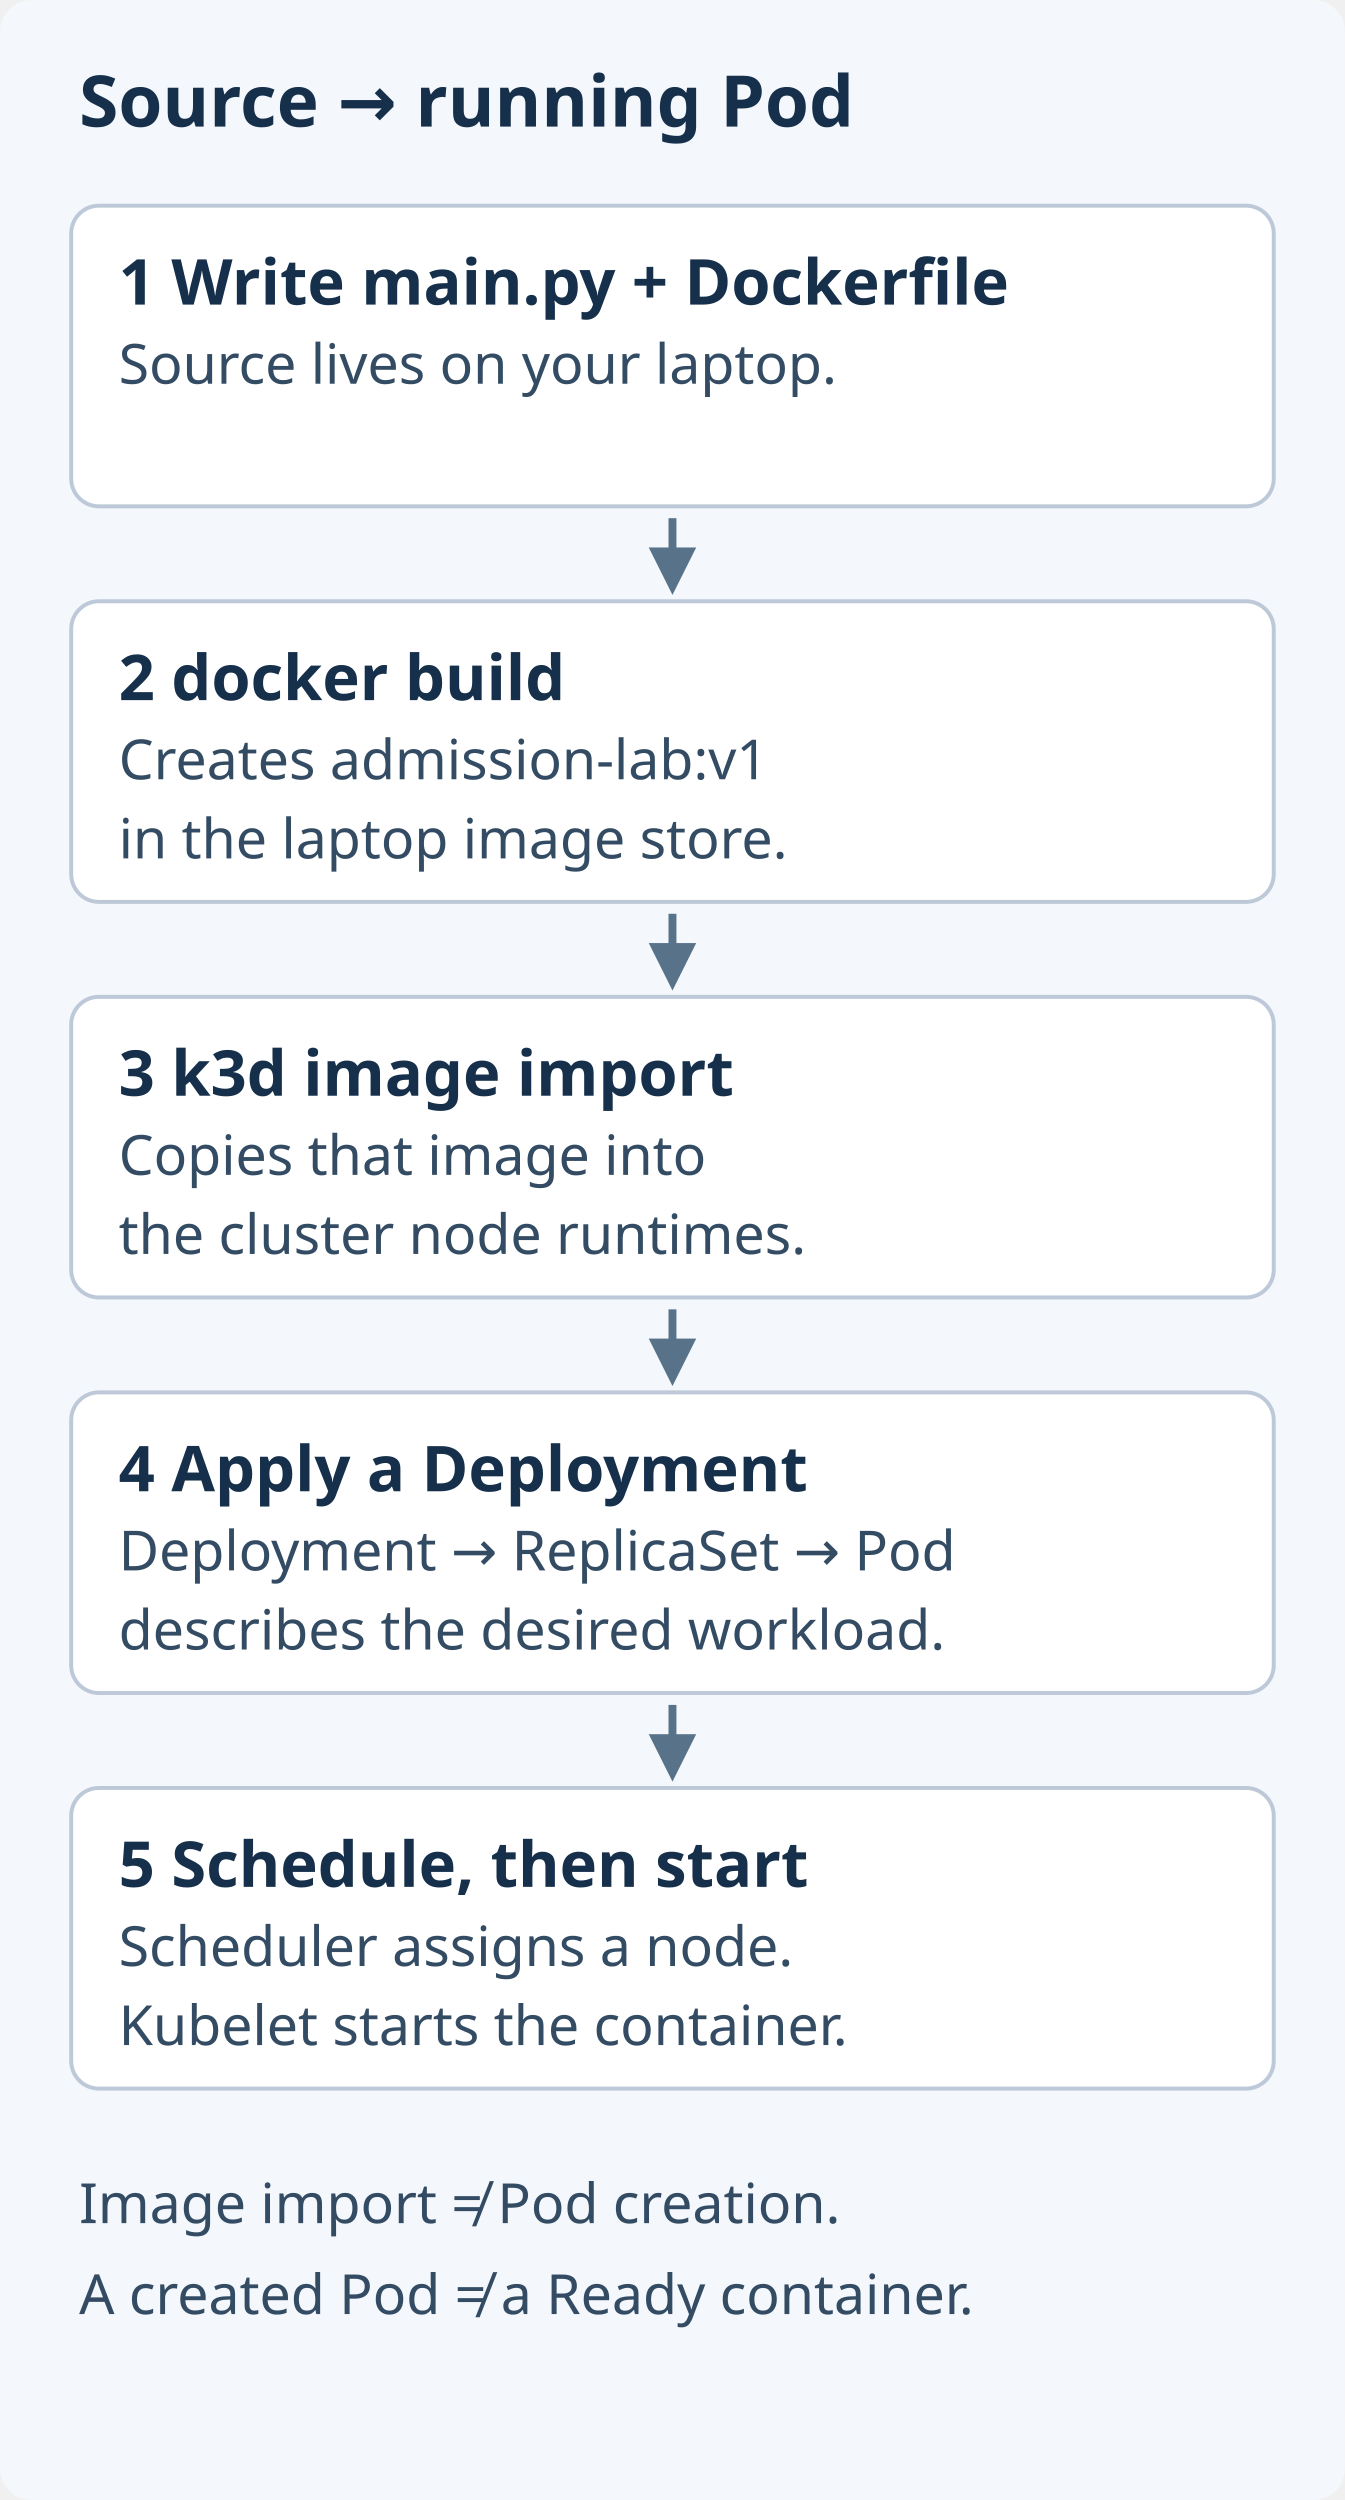
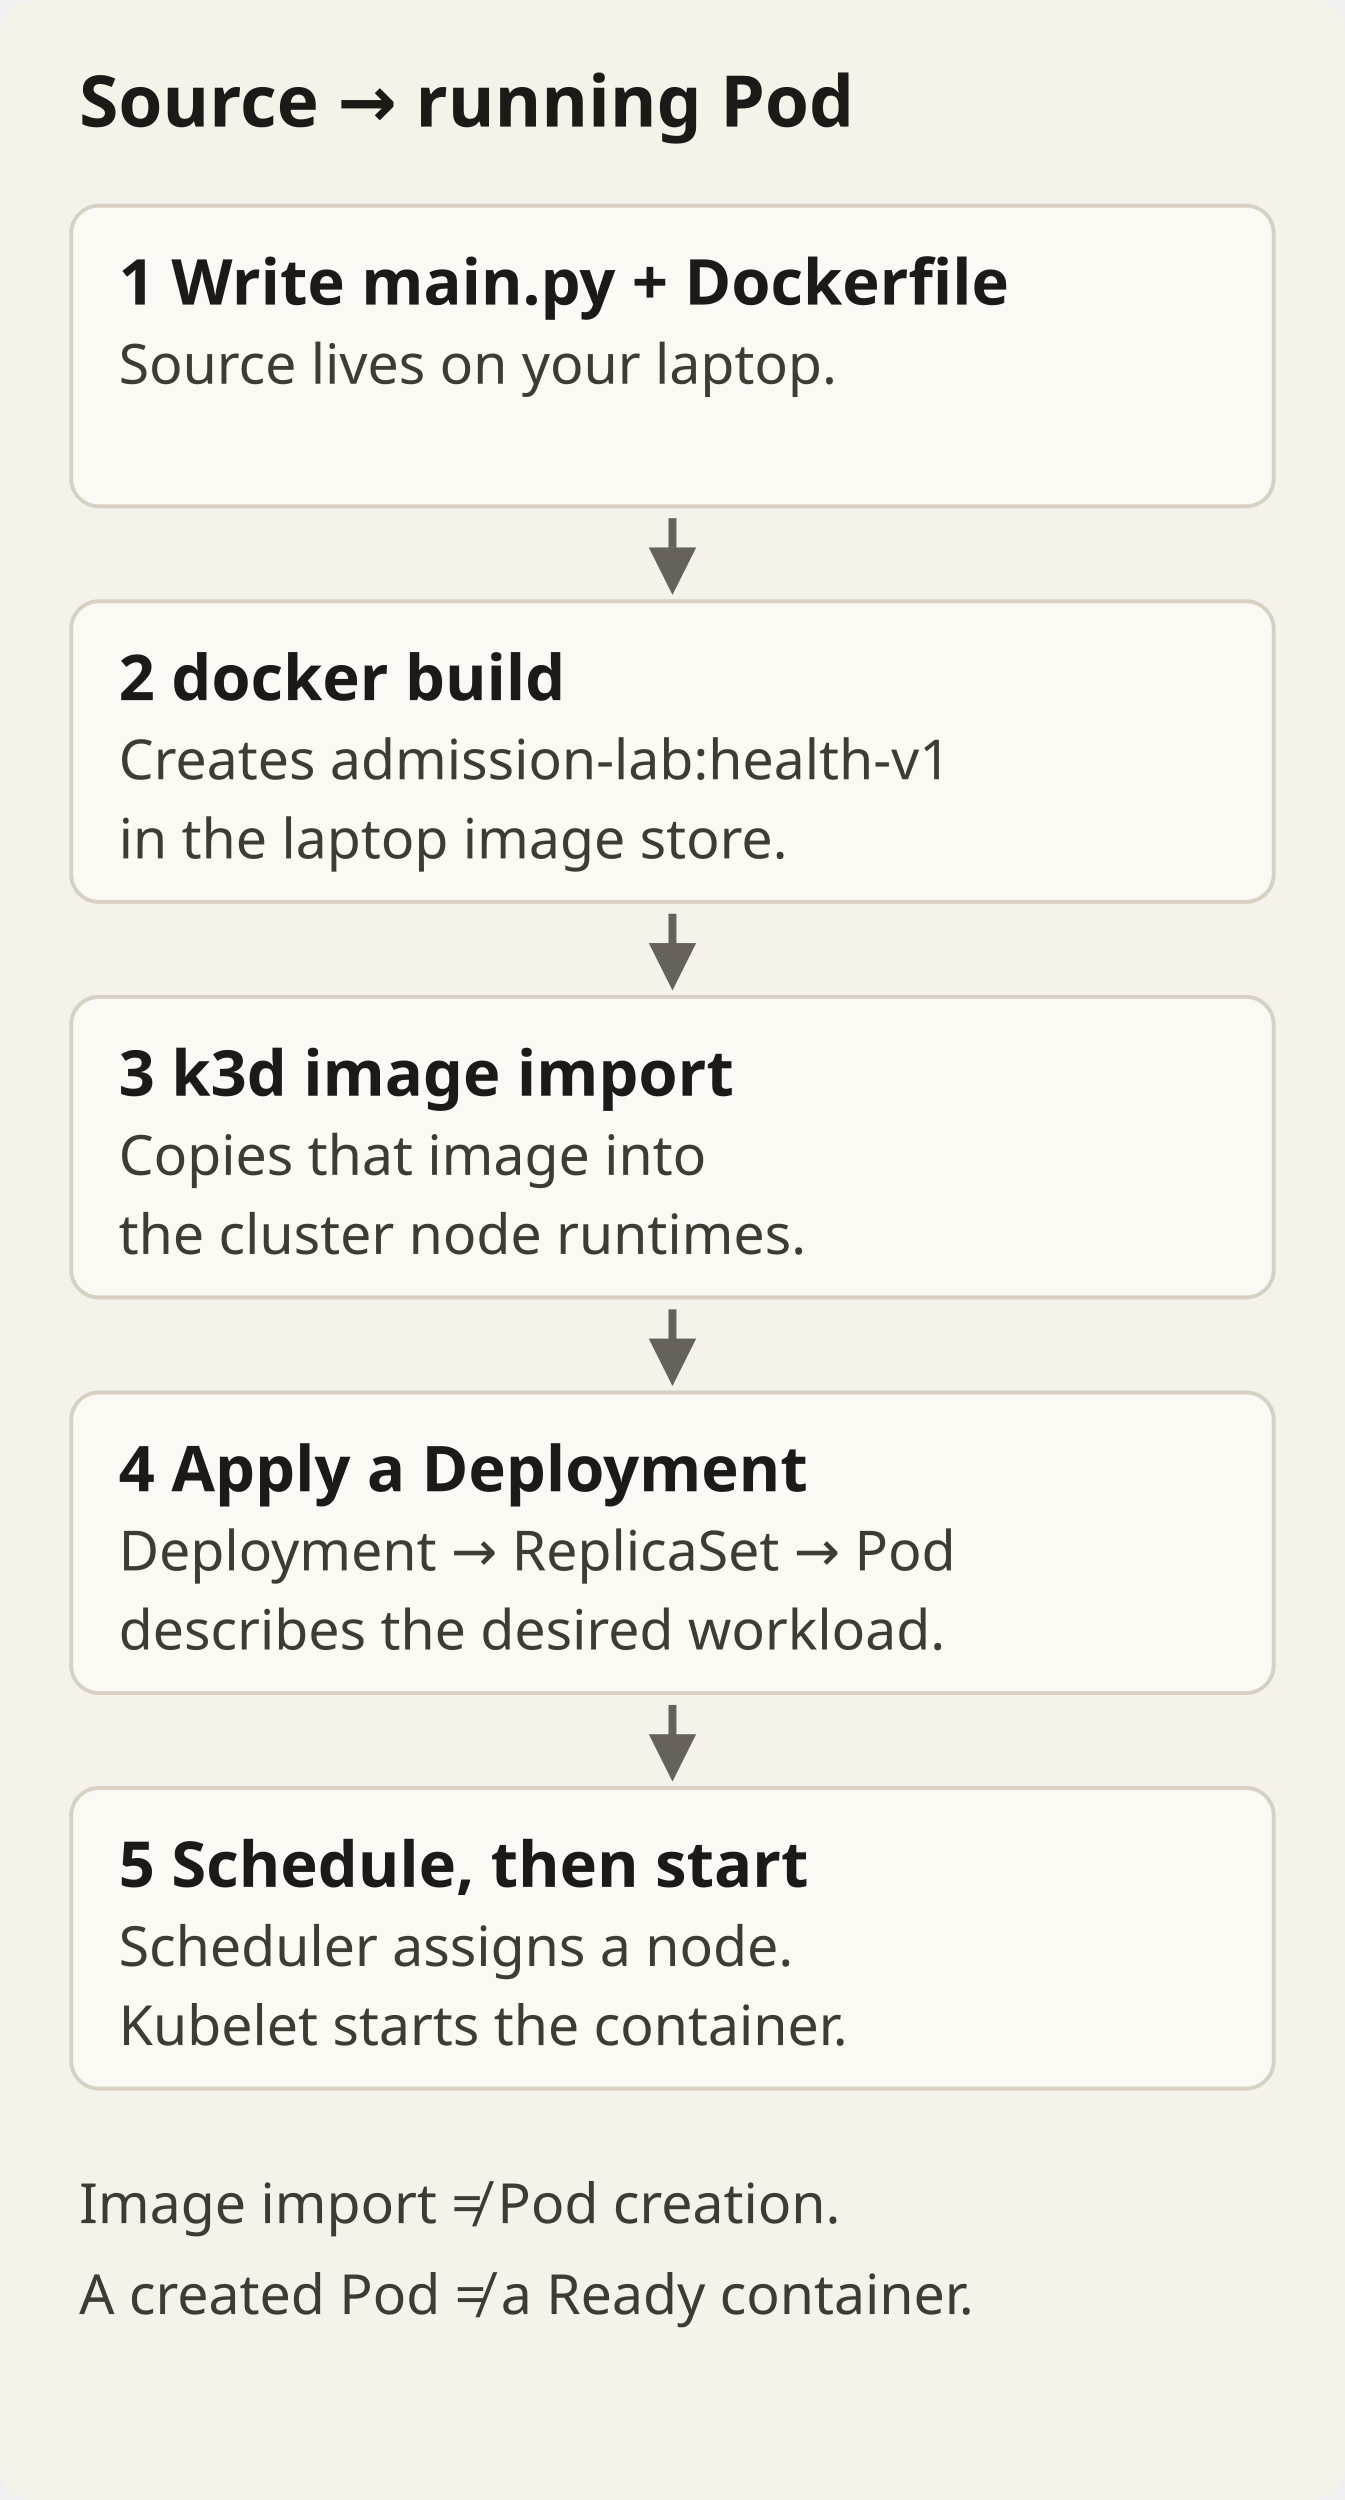
<svg xmlns="http://www.w3.org/2000/svg" width="340" height="632" viewBox="0 0 340 632" role="img" aria-labelledby="title desc">
-   <style>.box{fill:#fff;stroke:#bdc9d8}.title{font:600 18px sans-serif;fill:#16304b}.label{font:600 16px sans-serif;fill:#16304b}.note{font:14px sans-serif;fill:#334c63}.arrow{stroke:#587289;stroke-width:2;fill:none}.highlight{fill:#c8efe4;opacity:0}</style>
+   <style>.box{fill:#fbf9f4;stroke:#d8d1c3}.title{font:600 18px sans-serif;fill:#1c1a16}.label{font:600 16px sans-serif;fill:#1c1a16}.note{font:14px sans-serif;fill:#3f3b34}.arrow{stroke:#66615a;stroke-width:2;fill:none}.highlight{fill:#cfe0d2;opacity:0}@media (prefers-color-scheme:dark){[fill="#f5f2ea"]{fill:#1b1a17}.box{fill:#22201c;stroke:#57524a}text,.title,.label{fill:#ebe6da}.note{fill:#cfc9bc}.arrow,.wire{stroke:#a29c8f}[fill="#66615a"]{fill:#a29c8f}[stroke="#66615a"]{stroke:#a29c8f}.highlight{fill:#34493b}[fill="#ede8dd"]{fill:#2a2823}[stroke="#d8d1c3"]{stroke:#57524a}[fill="#e3eae1"]{fill:#26332c}[stroke="#9bb5a3"]{stroke:#4f6b5a}.call{stroke:#9bc4a8}[fill="#23523e"]{fill:#9bc4a8}[fill="#f3e6cc"]{fill:#3a3022}[stroke="#b9975a"]{stroke:#8a7346}}</style>
  <defs>
    <marker id="arrow" viewBox="0 0 10 10" refX="8" refY="5" markerWidth="6" markerHeight="6" orient="auto-start-reverse">
-       <path d="M 0 0 L 10 5 L 0 10 z" fill="#587289" />
+       <path d="M 0 0 L 10 5 L 0 10 z" fill="#66615a" />
    </marker>
  </defs>
-   <rect width="340" height="632" rx="8" fill="#f4f7fb" />
+   <rect width="340" height="632" rx="8" fill="#f5f2ea" />
  <text x="20" y="32" class="title">Source → running Pod</text>
  <rect x="18" y="52" width="304" height="76" rx="7" class="box" />
  <text x="30" y="77" class="label">1  Write main.py + Dockerfile</text>
  <text x="30" y="97" class="note">Source lives on your laptop.</text>
  <path d="M170 131 V148" class="arrow" marker-end="url(#arrow)" />
  <rect x="18" y="152" width="304" height="76" rx="7" class="box" />
  <text x="30" y="177" class="label">2  docker build</text>
-   <text x="30" y="197" class="note">Creates admission-lab:v1</text>
+   <text x="30" y="197" class="note">Creates admission-lab:health-v1</text>
  <text x="30" y="217" class="note">in the laptop image store.</text>
  <path d="M170 231 V248" class="arrow" marker-end="url(#arrow)" />
  <rect x="18" y="252" width="304" height="76" rx="7" class="box" />
  <text x="30" y="277" class="label">3  k3d image import</text>
  <text x="30" y="297" class="note">Copies that image into</text>
  <text x="30" y="317" class="note">the cluster node runtimes.</text>
  <path d="M170 331 V348" class="arrow" marker-end="url(#arrow)" />
  <rect x="18" y="352" width="304" height="76" rx="7" class="box" />
  <text x="30" y="377" class="label">4  Apply a Deployment</text>
  <text x="30" y="397" class="note">Deployment → ReplicaSet → Pod</text>
  <text x="30" y="417" class="note">describes the desired workload.</text>
  <path d="M170 431 V448" class="arrow" marker-end="url(#arrow)" />
  <rect x="18" y="452" width="304" height="76" rx="7" class="box" />
  <text x="30" y="477" class="label">5  Schedule, then start</text>
  <text x="30" y="497" class="note">Scheduler assigns a node.</text>
  <text x="30" y="517" class="note">Kubelet starts the container.</text>
  <text x="20" y="562" class="note">Image import ≠ Pod creation.</text>
  <text x="20" y="585" class="note">A created Pod ≠ a Ready container.</text>
</svg>
